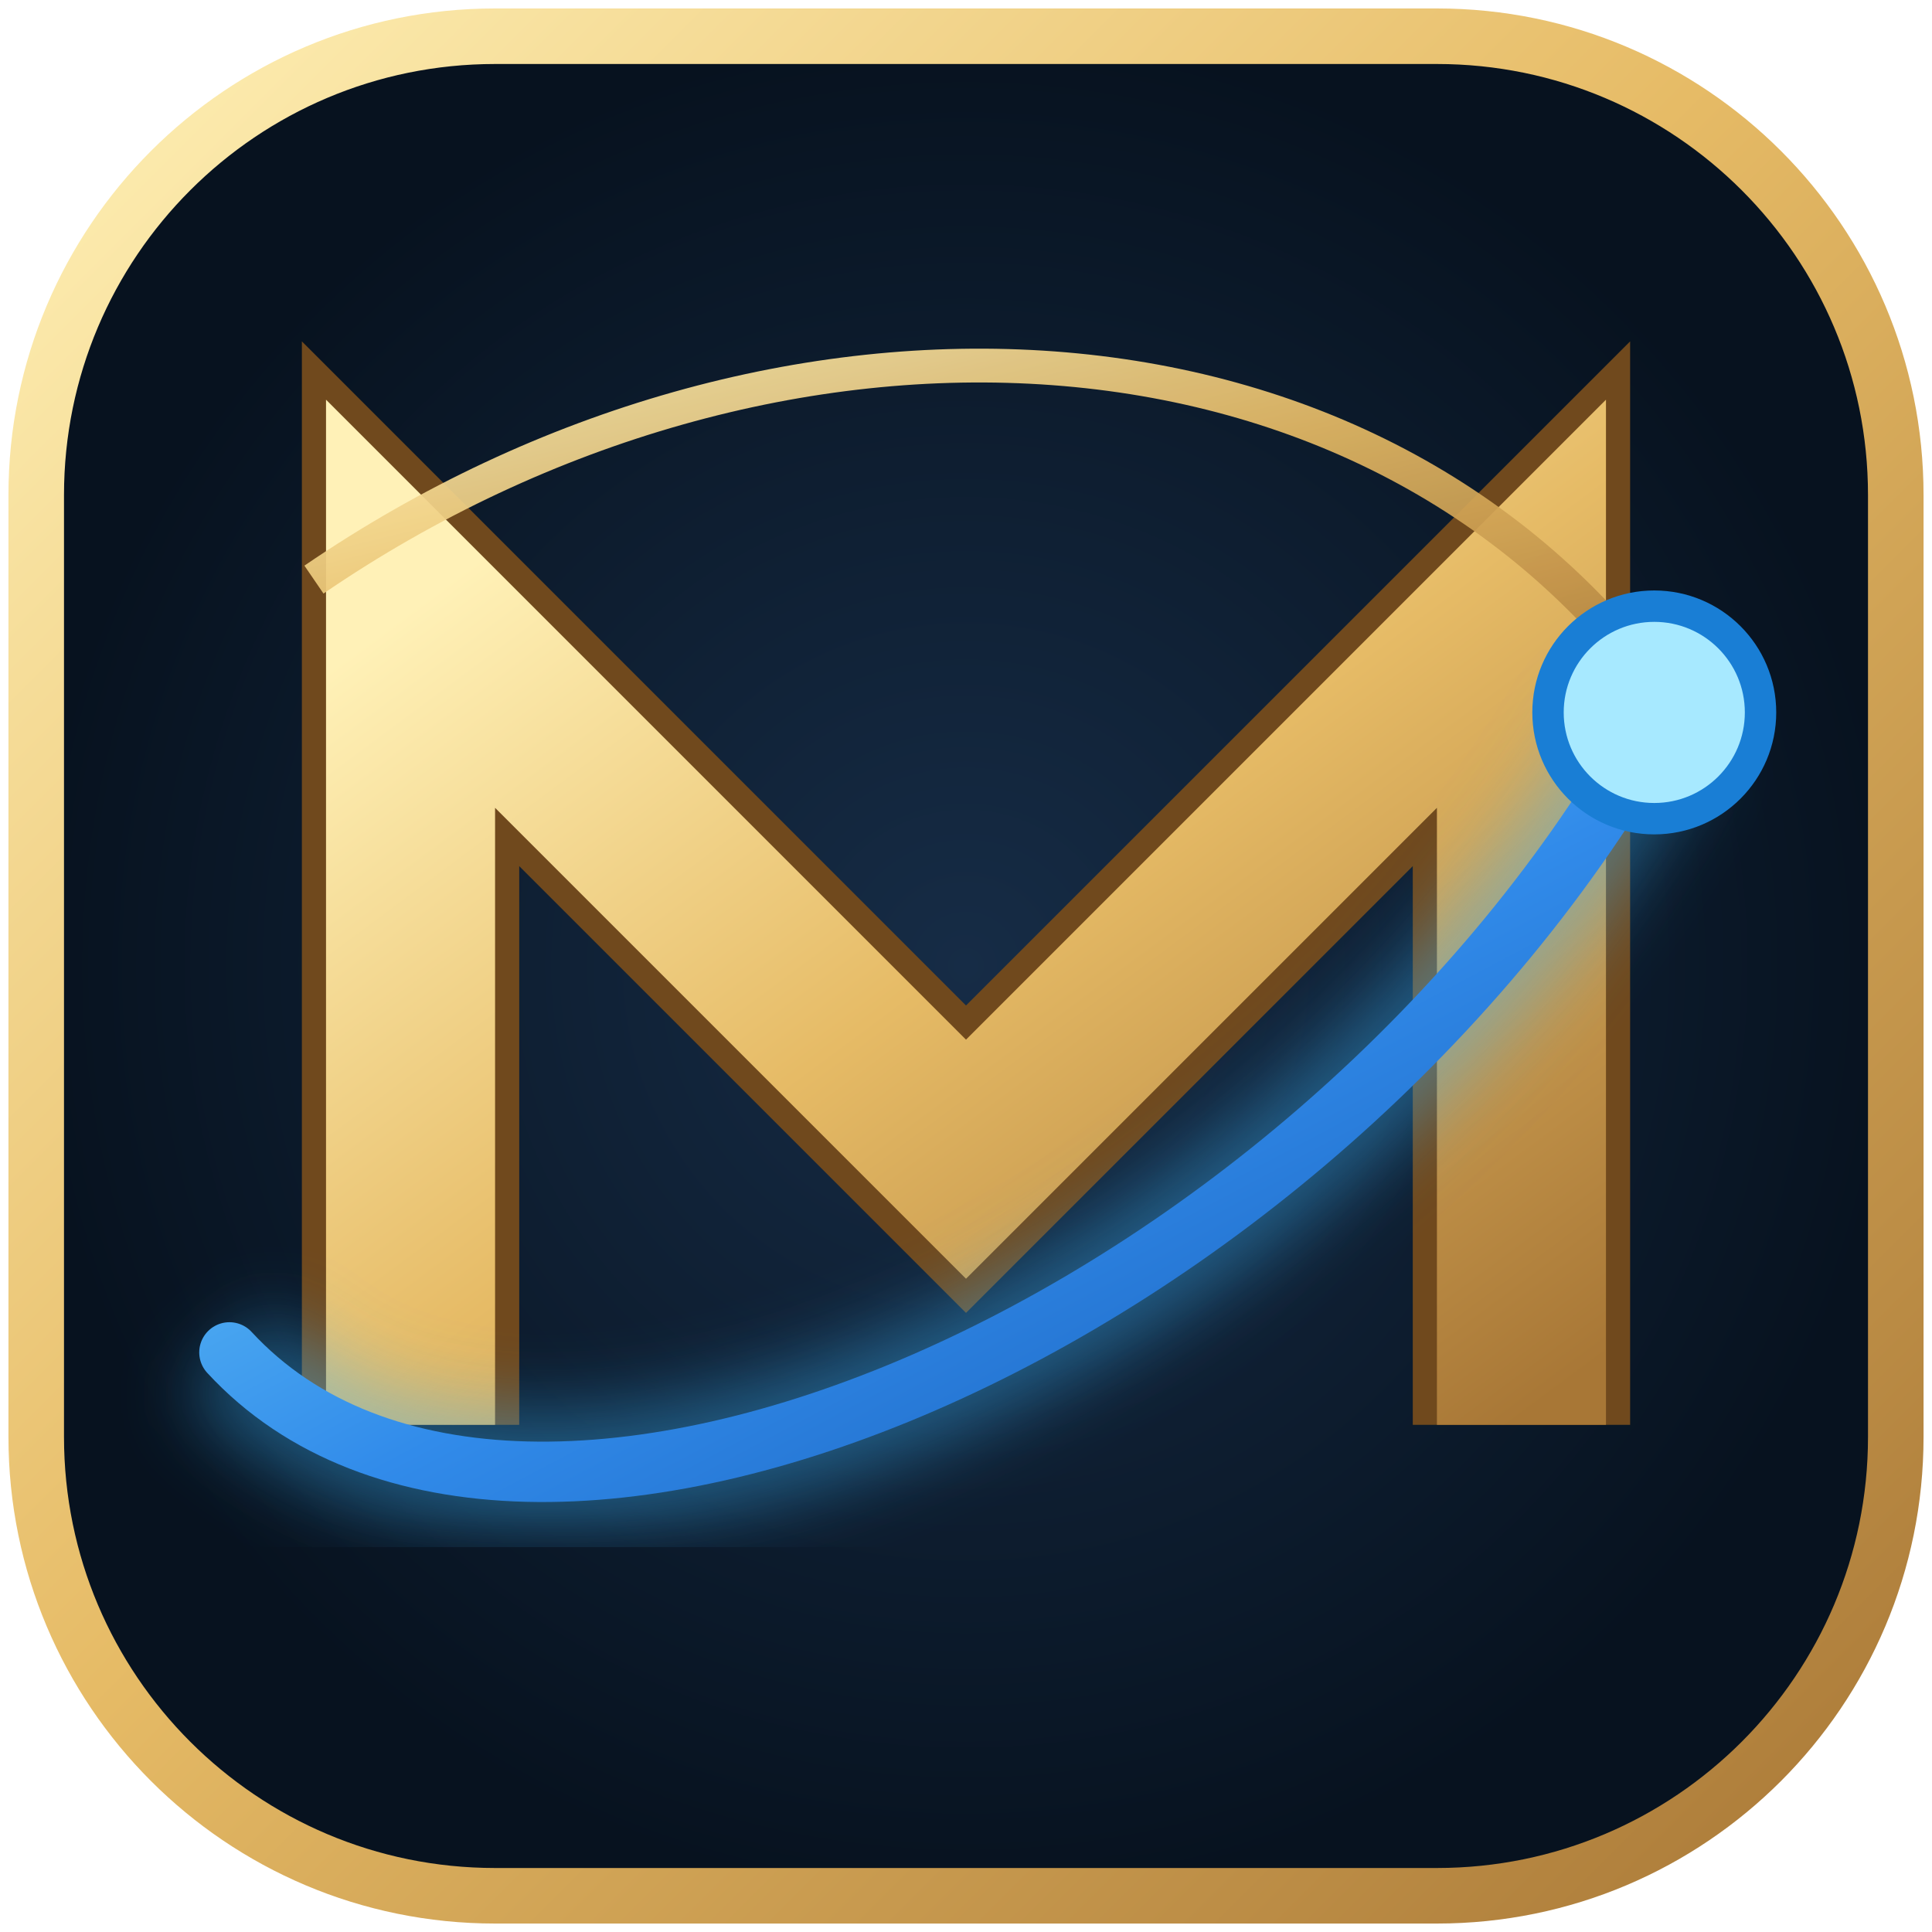
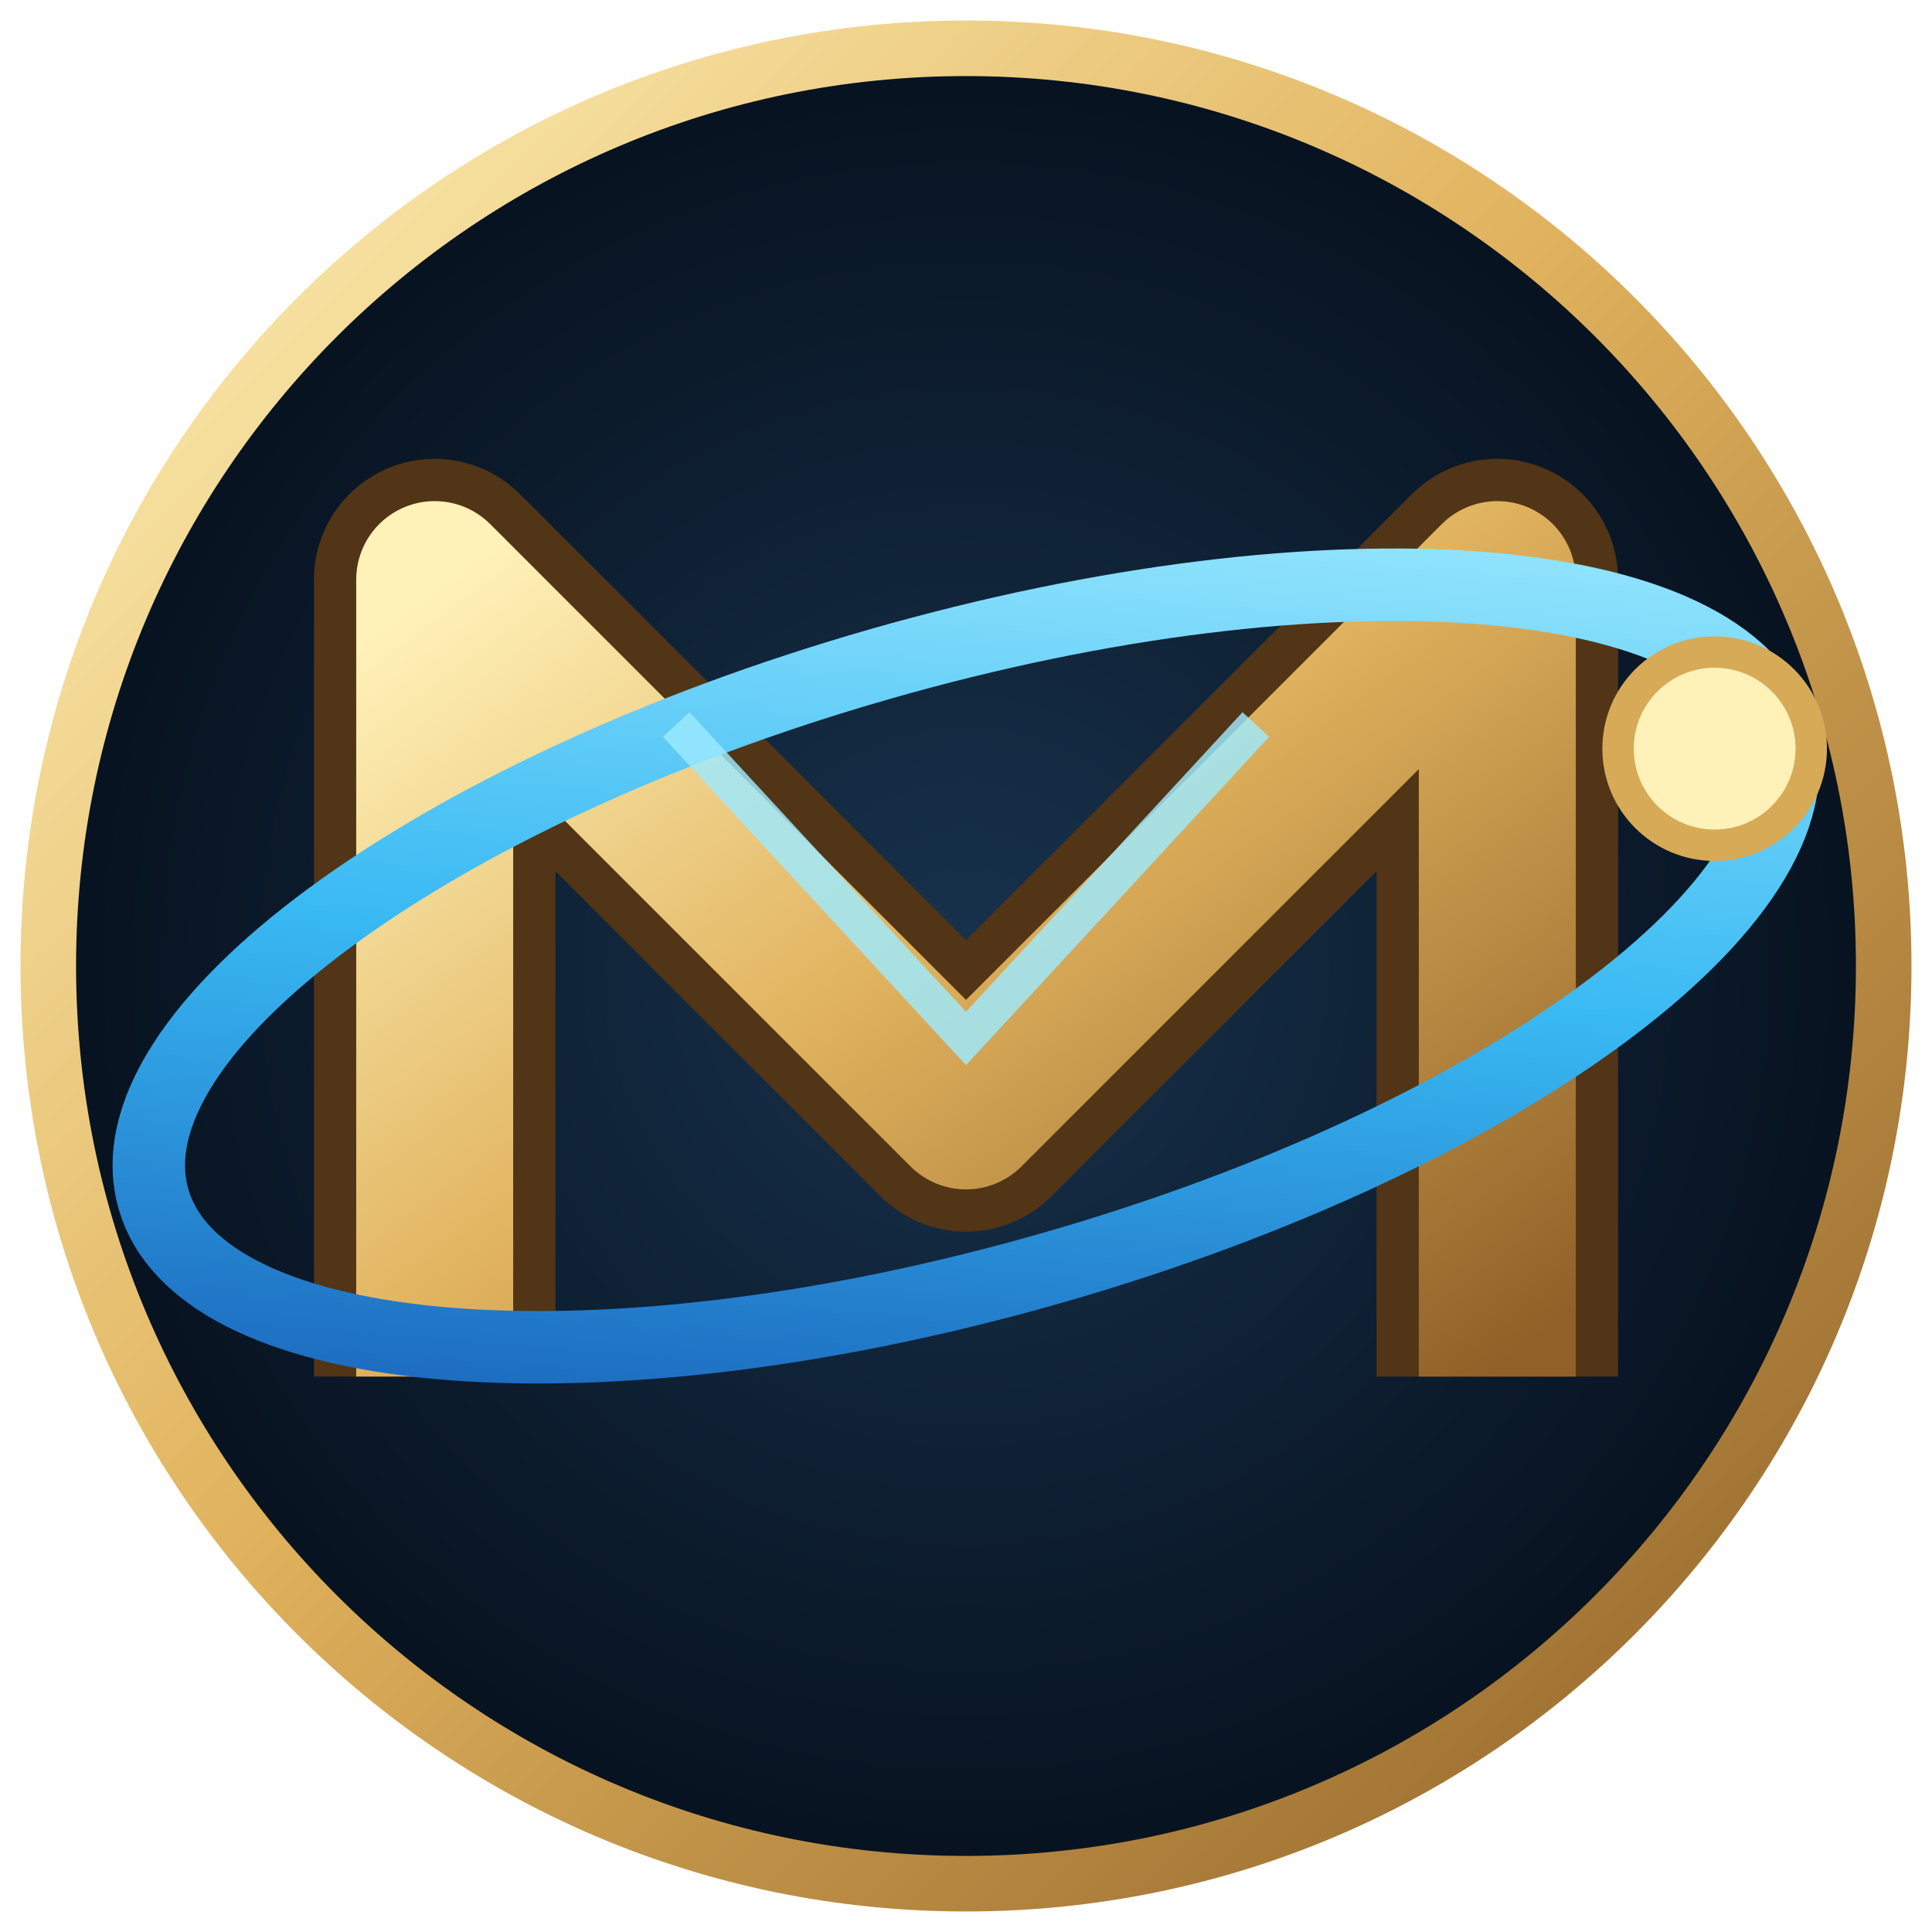
- <svg xmlns="http://www.w3.org/2000/svg" width="512" height="512" viewBox="0 0 80 80" role="img" aria-labelledby="title">
+ <svg xmlns="http://www.w3.org/2000/svg" width="512" height="512" viewBox="0 0 80 80" role="img" aria-labelledby="title desc">
  <defs>
    <linearGradient id="gold" x1="0" y1="0" x2="1" y2="1">
-       <stop stop-color="#fff1b7" />
-       <stop offset=".46" stop-color="#e6bb66" />
-       <stop offset="1" stop-color="#a87736" />
+       <stop stop-color="#fff2b9" />
+       <stop offset=".46" stop-color="#e0b25d" />
+       <stop offset="1" stop-color="#8f6128" />
    </linearGradient>
-     <linearGradient id="blue" x1="0" y1="0" x2="1" y2="1">
-       <stop stop-color="#80e5ff" />
-       <stop offset=".55" stop-color="#318bea" />
-       <stop offset="1" stop-color="#1557b2" />
+     <linearGradient id="blue" x1="0" y1="1" x2="1" y2="0">
+       <stop stop-color="#1557b2" />
+       <stop offset=".5" stop-color="#39b9f3" />
+       <stop offset="1" stop-color="#a9efff" />
    </linearGradient>
    <radialGradient id="bg">
-       <stop stop-color="#162c46" />
+       <stop stop-color="#17324d" />
      <stop offset="1" stop-color="#07121f" />
    </radialGradient>
-     <filter id="glow">
-       <feGaussianBlur stdDeviation="1.5" />
-     </filter>
  </defs>
-   <rect x="1.5" y="1.5" width="77" height="77" rx="19" fill="url(#bg)" stroke="url(#gold)" stroke-width="2.3" />
-   <path d="M17 59V25l23 23 23-23v34" fill="none" stroke="#70491d" stroke-width="9" stroke-linejoin="miter" />
-   <path d="M17 59V25l23 23 23-23v34" fill="none" stroke="url(#gold)" stroke-width="7" stroke-linejoin="miter" />
-   <path d="M9.5 56c12 13 45-1 59-26" stroke="#3eb8ff" stroke-width="5" opacity=".4" filter="url(#glow)" fill="none" />
-   <path d="M9.5 56c12 13 45-1 59-26" stroke="url(#blue)" stroke-width="2.5" stroke-linecap="round" fill="none" />
-   <path d="M13 24c19-13 44-12 56 5" stroke="url(#gold)" stroke-width="1.4" opacity=".92" fill="none" />
-   <circle cx="68.5" cy="29.5" r="4.4" fill="#a7e9ff" stroke="#197ed5" stroke-width="1.3" />
+   <circle cx="40" cy="40" r="38" fill="url(#bg)" stroke="url(#gold)" stroke-width="2.3" />
+   <path d="M18 57V24l22 22 22-22v33" fill="none" stroke="#513516" stroke-width="10" stroke-linejoin="round" />
+   <path d="M18 57V24l22 22 22-22v33" fill="none" stroke="url(#gold)" stroke-width="6.5" stroke-linejoin="round" />
+   <ellipse cx="40" cy="40" rx="35" ry="13" fill="none" stroke="url(#blue)" stroke-width="3" transform="rotate(-16 40 40)" />
+   <path d="M28 30 40 43 52 30" fill="none" stroke="#9deaff" stroke-width="1.5" opacity=".82" />
+   <circle cx="71" cy="31" r="4" fill="#fff2b9" stroke="#d6aa57" stroke-width="1.3" />
</svg>
